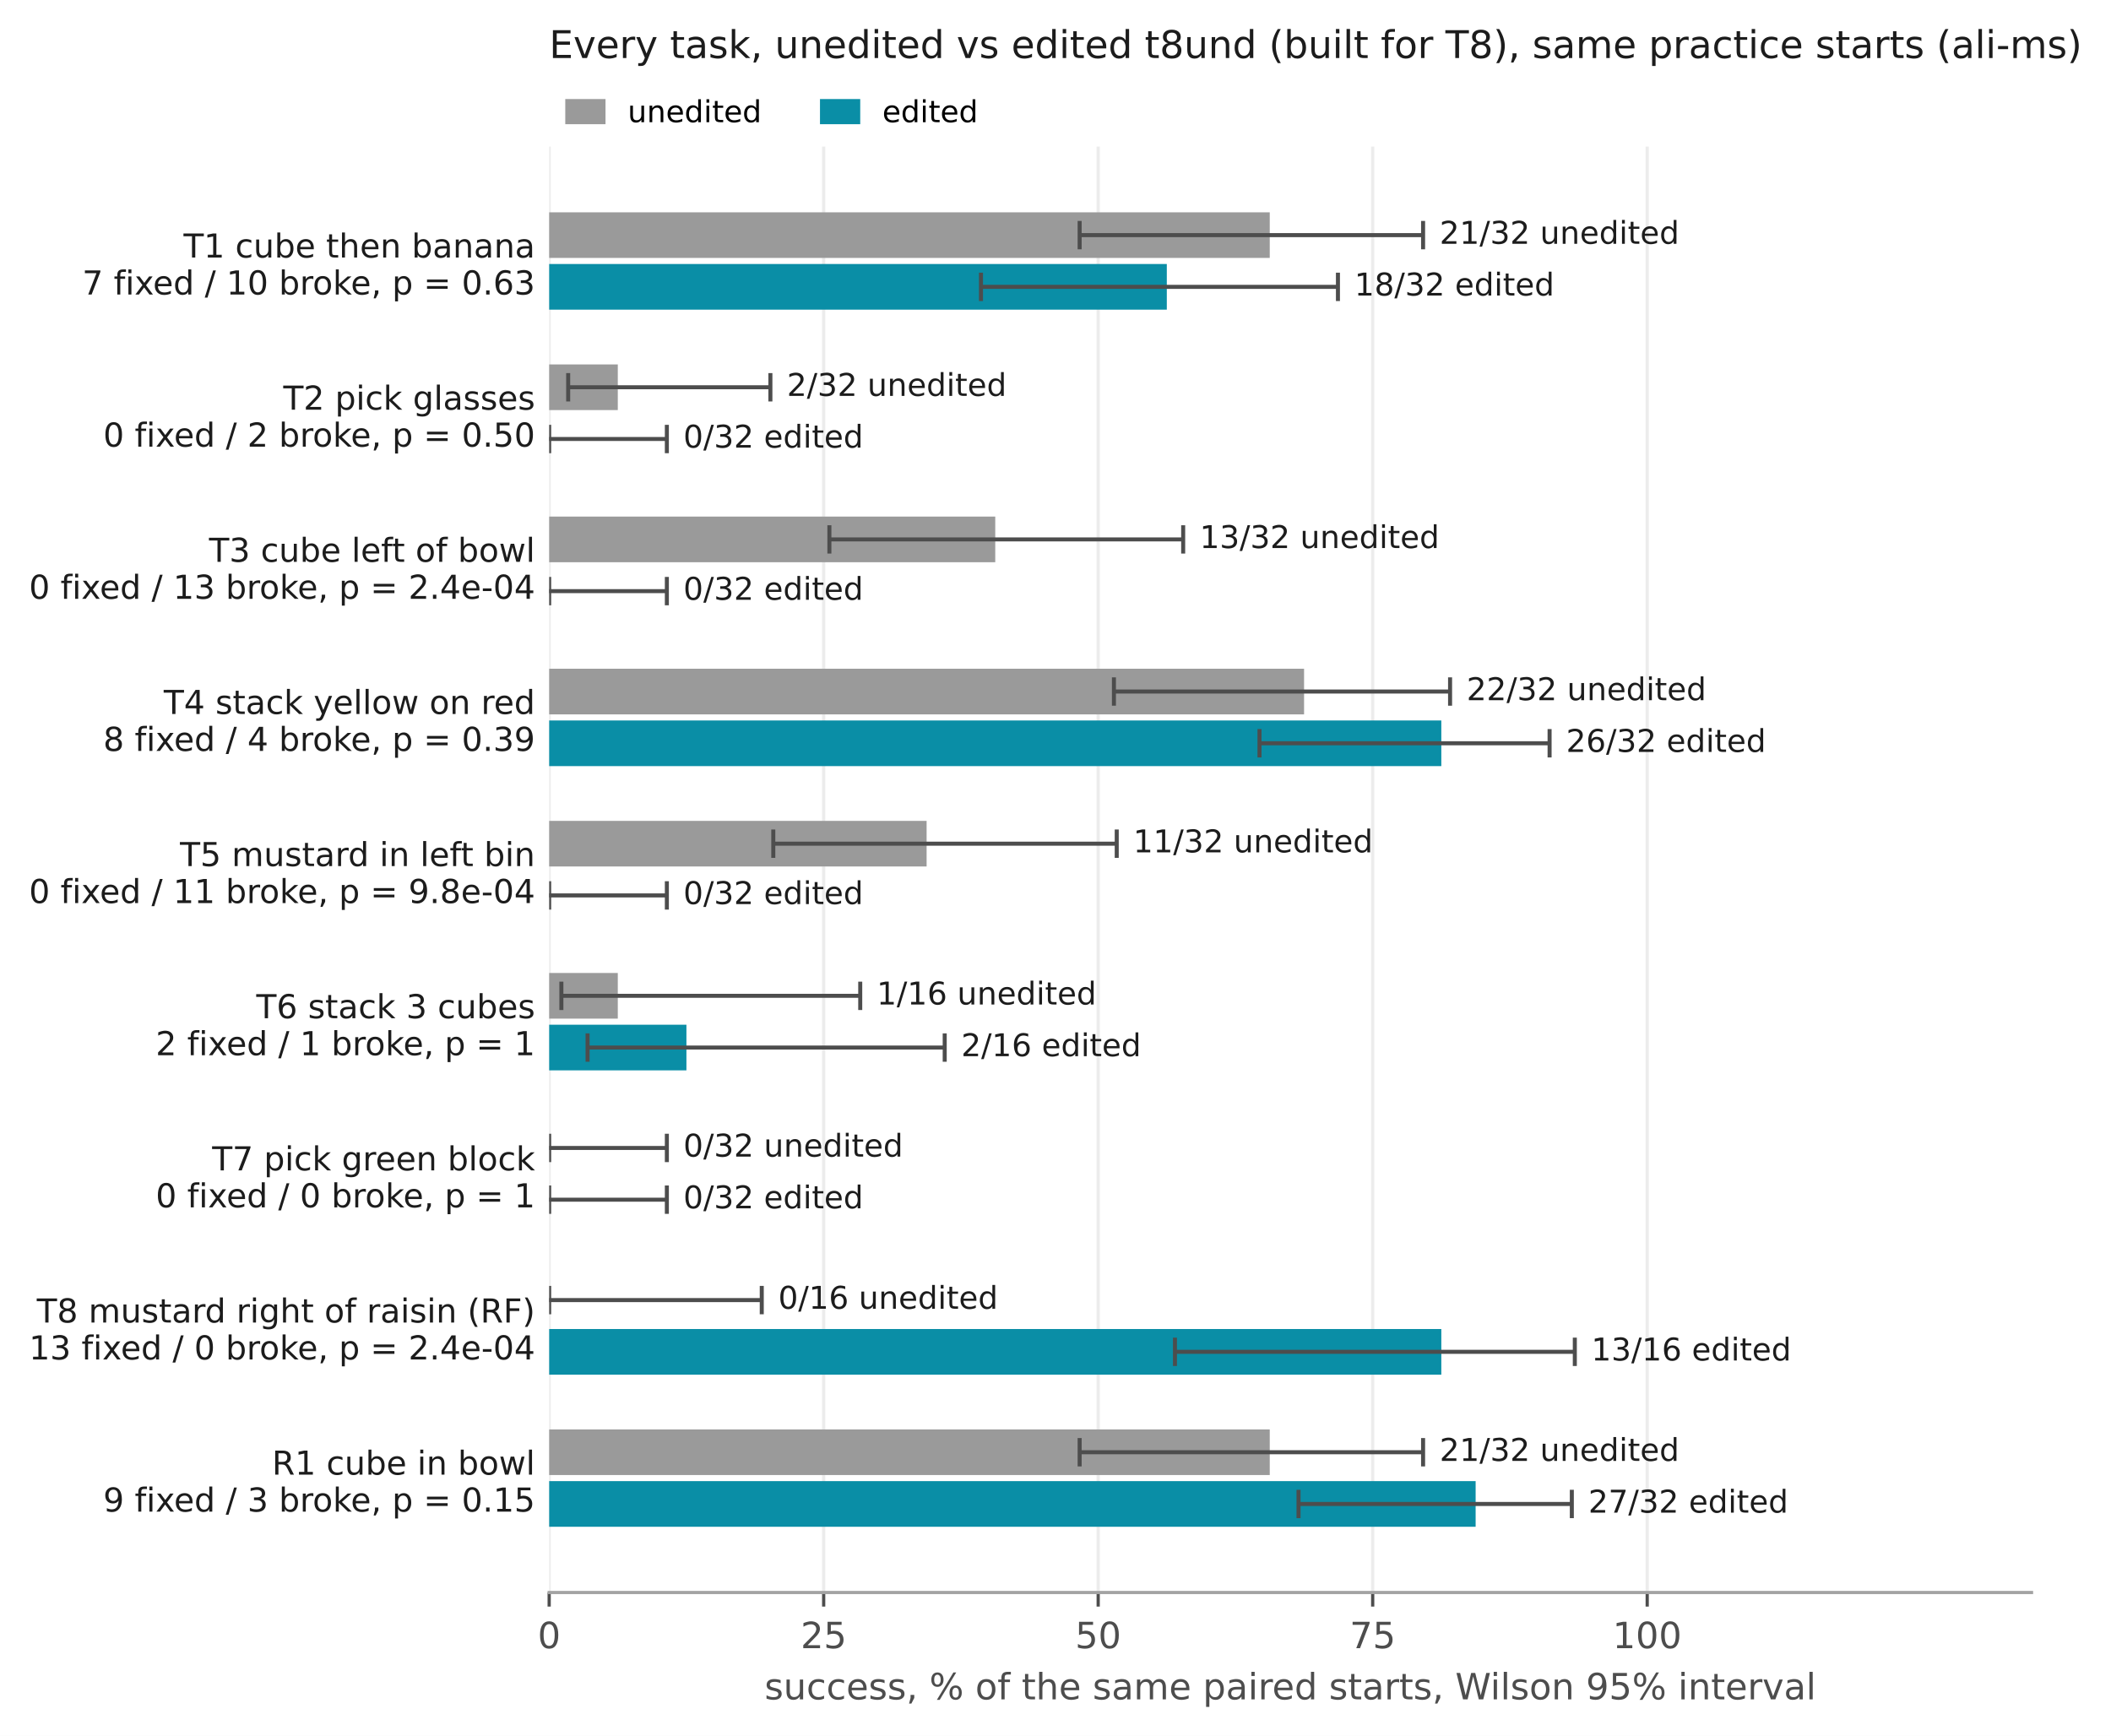
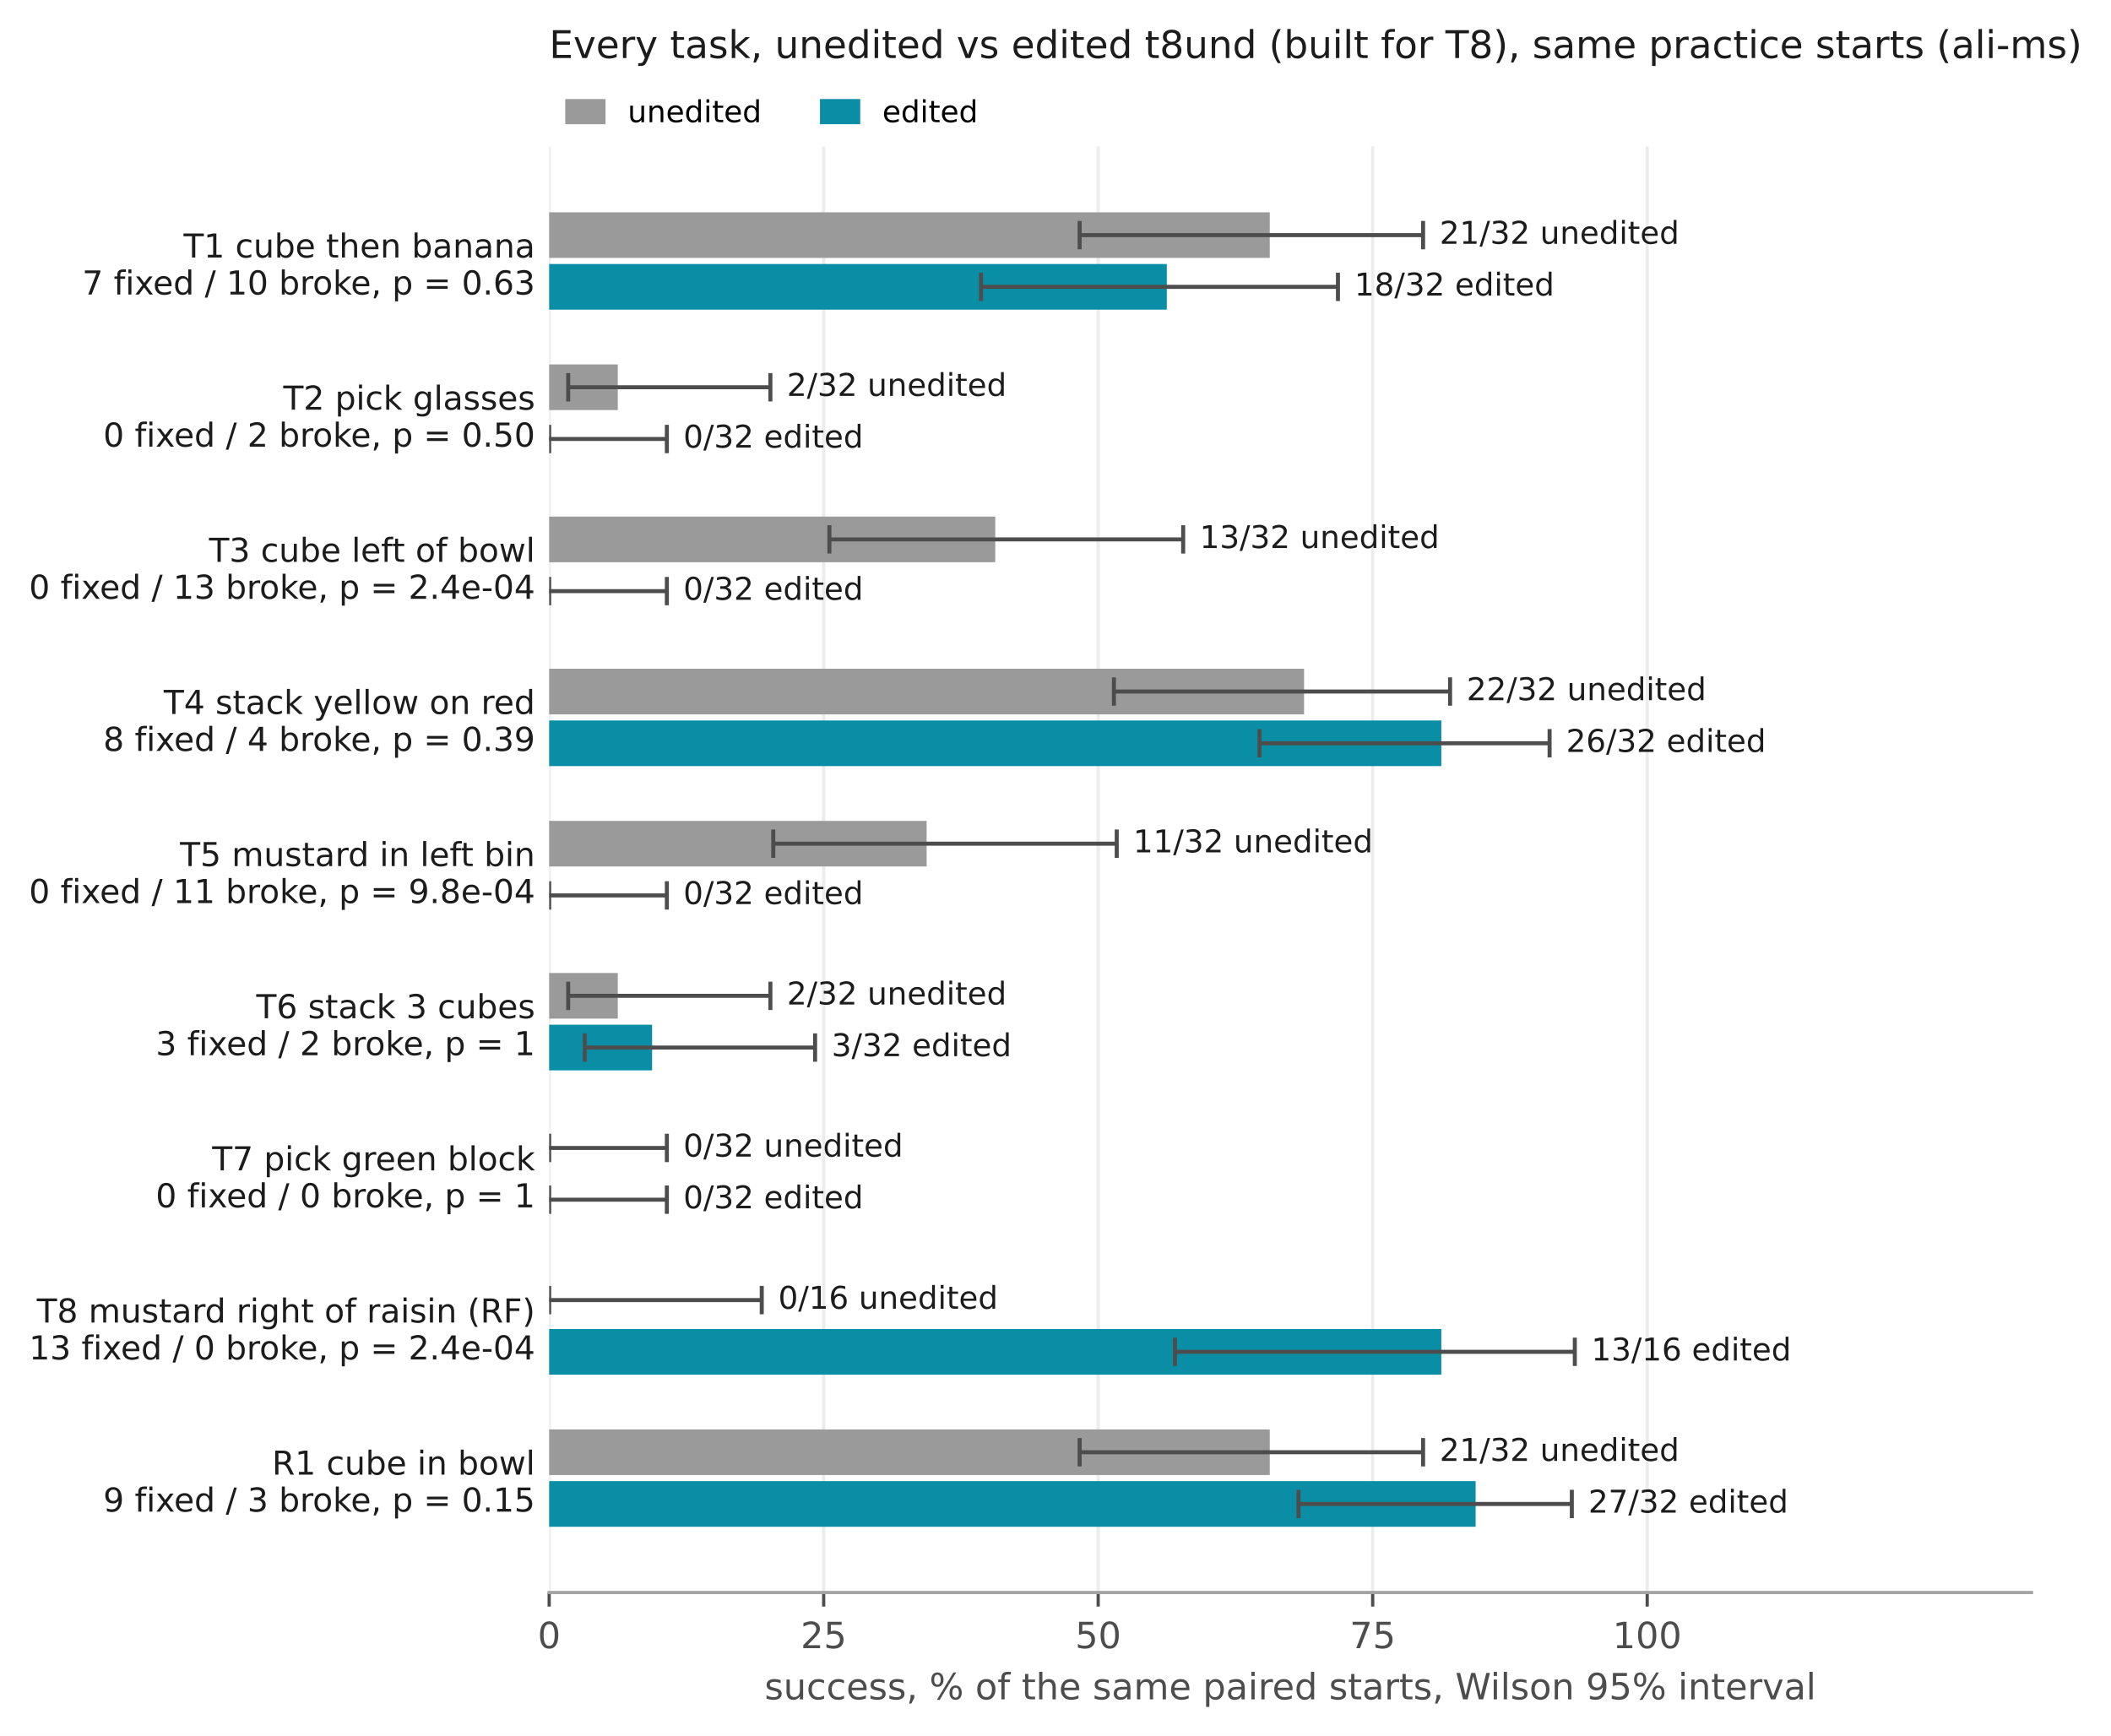
<svg xmlns="http://www.w3.org/2000/svg" xmlns:xlink="http://www.w3.org/1999/xlink" width="524.466pt" height="431.29pt" viewBox="0 0 524.466 431.29" version="1.1">
  <defs>
    <style type="text/css">*{stroke-linejoin: round; stroke-linecap: butt}</style>
  </defs>
  <g id="figure_1">
    <g id="patch_1">
      <path d="M 0 431.29  L 524.466 431.29  L 524.466 0  L 0 0  z " style="fill: #ffffff" />
    </g>
    <g id="axes_1">
      <g id="patch_2">
        <path d="M 136.438 395.67  L 504.718 395.67  L 504.718 36.419  L 136.438 36.419  z " style="fill: #ffffff" />
      </g>
      <g id="matplotlib.axis_1">
        <g id="xtick_1">
          <g id="line2d_1">
-             <path d="M 136.438 395.67  L 136.438 36.419  " clip-path="url(#pba76652fbc)" style="fill: none; stroke: #ececec; stroke-width: 0.8; stroke-linecap: square" />
+             <path d="M 136.438 395.67  L 136.438 36.419  " clip-path="url(#pb150ed34ea)" style="fill: none; stroke: #ececec; stroke-width: 0.8; stroke-linecap: square" />
          </g>
          <g id="line2d_2">
            <defs>
-               <path id="mf02fde113f" d="M 0 0  L 0 3.5  " style="stroke: #4d4d4d; stroke-width: 0.8" />
+               <path id="m73f8130f94" d="M 0 0  L 0 3.5  " style="stroke: #4d4d4d; stroke-width: 0.8" />
            </defs>
            <g>
-               <use xlink:href="#mf02fde113f" x="136.438" y="395.67" style="fill: #4d4d4d; stroke: #4d4d4d; stroke-width: 0.8" />
+               <use xlink:href="#m73f8130f94" x="136.438" y="395.67" style="fill: #4d4d4d; stroke: #4d4d4d; stroke-width: 0.8" />
            </g>
          </g>
          <g id="text_1">
            <text style="font-size: 9px; font-family: 'DejaVu Sans'; text-anchor: middle; fill: #4d4d4d" x="136.438" y="409.508" transform="rotate(-0 136.438 409.5083)">0</text>
          </g>
        </g>
        <g id="xtick_2">
          <g id="line2d_3">
-             <path d="M 204.638 395.67  L 204.638 36.419  " clip-path="url(#pba76652fbc)" style="fill: none; stroke: #ececec; stroke-width: 0.8; stroke-linecap: square" />
+             <path d="M 204.638 395.67  L 204.638 36.419  " clip-path="url(#pb150ed34ea)" style="fill: none; stroke: #ececec; stroke-width: 0.8; stroke-linecap: square" />
          </g>
          <g id="line2d_4">
            <g>
-               <use xlink:href="#mf02fde113f" x="204.638" y="395.67" style="fill: #4d4d4d; stroke: #4d4d4d; stroke-width: 0.8" />
+               <use xlink:href="#m73f8130f94" x="204.638" y="395.67" style="fill: #4d4d4d; stroke: #4d4d4d; stroke-width: 0.8" />
            </g>
          </g>
          <g id="text_2">
            <text style="font-size: 9px; font-family: 'DejaVu Sans'; text-anchor: middle; fill: #4d4d4d" x="204.638" y="409.508" transform="rotate(-0 204.638 409.5083)">25</text>
          </g>
        </g>
        <g id="xtick_3">
          <g id="line2d_5">
-             <path d="M 272.838 395.67  L 272.838 36.419  " clip-path="url(#pba76652fbc)" style="fill: none; stroke: #ececec; stroke-width: 0.8; stroke-linecap: square" />
+             <path d="M 272.838 395.67  L 272.838 36.419  " clip-path="url(#pb150ed34ea)" style="fill: none; stroke: #ececec; stroke-width: 0.8; stroke-linecap: square" />
          </g>
          <g id="line2d_6">
            <g>
-               <use xlink:href="#mf02fde113f" x="272.838" y="395.67" style="fill: #4d4d4d; stroke: #4d4d4d; stroke-width: 0.8" />
+               <use xlink:href="#m73f8130f94" x="272.838" y="395.67" style="fill: #4d4d4d; stroke: #4d4d4d; stroke-width: 0.8" />
            </g>
          </g>
          <g id="text_3">
            <text style="font-size: 9px; font-family: 'DejaVu Sans'; text-anchor: middle; fill: #4d4d4d" x="272.838" y="409.508" transform="rotate(-0 272.838 409.5083)">50</text>
          </g>
        </g>
        <g id="xtick_4">
          <g id="line2d_7">
-             <path d="M 341.038 395.67  L 341.038 36.419  " clip-path="url(#pba76652fbc)" style="fill: none; stroke: #ececec; stroke-width: 0.8; stroke-linecap: square" />
+             <path d="M 341.038 395.67  L 341.038 36.419  " clip-path="url(#pb150ed34ea)" style="fill: none; stroke: #ececec; stroke-width: 0.8; stroke-linecap: square" />
          </g>
          <g id="line2d_8">
            <g>
-               <use xlink:href="#mf02fde113f" x="341.038" y="395.67" style="fill: #4d4d4d; stroke: #4d4d4d; stroke-width: 0.8" />
+               <use xlink:href="#m73f8130f94" x="341.038" y="395.67" style="fill: #4d4d4d; stroke: #4d4d4d; stroke-width: 0.8" />
            </g>
          </g>
          <g id="text_4">
            <text style="font-size: 9px; font-family: 'DejaVu Sans'; text-anchor: middle; fill: #4d4d4d" x="341.038" y="409.508" transform="rotate(-0 341.038 409.5083)">75</text>
          </g>
        </g>
        <g id="xtick_5">
          <g id="line2d_9">
-             <path d="M 409.238 395.67  L 409.238 36.419  " clip-path="url(#pba76652fbc)" style="fill: none; stroke: #ececec; stroke-width: 0.8; stroke-linecap: square" />
+             <path d="M 409.238 395.67  L 409.238 36.419  " clip-path="url(#pb150ed34ea)" style="fill: none; stroke: #ececec; stroke-width: 0.8; stroke-linecap: square" />
          </g>
          <g id="line2d_10">
            <g>
-               <use xlink:href="#mf02fde113f" x="409.238" y="395.67" style="fill: #4d4d4d; stroke: #4d4d4d; stroke-width: 0.8" />
+               <use xlink:href="#m73f8130f94" x="409.238" y="395.67" style="fill: #4d4d4d; stroke: #4d4d4d; stroke-width: 0.8" />
            </g>
          </g>
          <g id="text_5">
            <text style="font-size: 9px; font-family: 'DejaVu Sans'; text-anchor: middle; fill: #4d4d4d" x="409.238" y="409.508" transform="rotate(-0 409.238 409.5083)">100</text>
          </g>
        </g>
        <g id="text_6">
          <text style="font-size: 9px; font-family: 'DejaVu Sans'; text-anchor: middle; fill: #4d4d4d" x="320.578" y="422.219" transform="rotate(-0 320.578 422.2186)">success, % of the same paired starts, Wilson 95% interval</text>
        </g>
      </g>
      <g id="matplotlib.axis_2">
        <g id="ytick_1">
          <g id="line2d_11" />
          <g id="text_7">
            <text style="font-size: 8.2px; font-family: 'DejaVu Sans'; fill: #1c1c1c" transform="translate(67.56609 366.3914)">R1 cube in bowl</text>
            <text style="font-size: 8.2px; font-family: 'DejaVu Sans'; fill: #1c1c1c" transform="translate(25.63847 375.5736)">9 fixed / 3 broke, p = 0.15</text>
          </g>
        </g>
        <g id="ytick_2">
          <g id="line2d_12" />
          <g id="text_8">
            <text style="font-size: 8.2px; font-family: 'DejaVu Sans'; fill: #1c1c1c" transform="translate(9.150062 328.5914)">T8 mustard right of raisin (RF)</text>
            <text style="font-size: 8.2px; font-family: 'DejaVu Sans'; fill: #1c1c1c" transform="translate(7.2 337.7736)">13 fixed / 0 broke, p = 2.4e-04</text>
          </g>
        </g>
        <g id="ytick_3">
          <g id="line2d_13" />
          <g id="text_9">
            <text style="font-size: 8.2px; font-family: 'DejaVu Sans'; fill: #1c1c1c" transform="translate(52.71513 290.7914)">T7 pick green block</text>
            <text style="font-size: 8.2px; font-family: 'DejaVu Sans'; fill: #1c1c1c" transform="translate(38.67903 299.9737)">0 fixed / 0 broke, p = 1</text>
          </g>
        </g>
        <g id="ytick_4">
          <g id="line2d_14" />
          <g id="text_10">
            <text style="font-size: 8.2px; font-family: 'DejaVu Sans'; fill: #1c1c1c" transform="translate(63.68006 252.9914)">T6 stack 3 cubes</text>
-             <text style="font-size: 8.2px; font-family: 'DejaVu Sans'; fill: #1c1c1c" transform="translate(38.67903 262.1737)">2 fixed / 1 broke, p = 1</text>
+             <text style="font-size: 8.2px; font-family: 'DejaVu Sans'; fill: #1c1c1c" transform="translate(38.67903 262.1737)">3 fixed / 2 broke, p = 1</text>
          </g>
        </g>
        <g id="ytick_5">
          <g id="line2d_15" />
          <g id="text_11">
            <text style="font-size: 8.2px; font-family: 'DejaVu Sans'; fill: #1c1c1c" transform="translate(44.72269 215.1914)">T5 mustard in left bin</text>
            <text style="font-size: 8.2px; font-family: 'DejaVu Sans'; fill: #1c1c1c" transform="translate(7.2 224.3736)">0 fixed / 11 broke, p = 9.8e-04</text>
          </g>
        </g>
        <g id="ytick_6">
          <g id="line2d_16" />
          <g id="text_12">
            <text style="font-size: 8.2px; font-family: 'DejaVu Sans'; fill: #1c1c1c" transform="translate(40.68931 177.3914)">T4 stack yellow on red</text>
            <text style="font-size: 8.2px; font-family: 'DejaVu Sans'; fill: #1c1c1c" transform="translate(25.63847 186.5736)">8 fixed / 4 broke, p = 0.39</text>
          </g>
        </g>
        <g id="ytick_7">
          <g id="line2d_17" />
          <g id="text_13">
            <text style="font-size: 8.2px; font-family: 'DejaVu Sans'; fill: #1c1c1c" transform="translate(51.93869 139.5914)">T3 cube left of bowl</text>
            <text style="font-size: 8.2px; font-family: 'DejaVu Sans'; fill: #1c1c1c" transform="translate(7.2 148.7737)">0 fixed / 13 broke, p = 2.4e-04</text>
          </g>
        </g>
        <g id="ytick_8">
          <g id="line2d_18" />
          <g id="text_14">
            <text style="font-size: 8.2px; font-family: 'DejaVu Sans'; fill: #1c1c1c" transform="translate(70.38997 101.7914)">T2 pick glasses</text>
            <text style="font-size: 8.2px; font-family: 'DejaVu Sans'; fill: #1c1c1c" transform="translate(25.63847 110.9737)">0 fixed / 2 broke, p = 0.50</text>
          </g>
        </g>
        <g id="ytick_9">
          <g id="line2d_19" />
          <g id="text_15">
            <text style="font-size: 8.2px; font-family: 'DejaVu Sans'; fill: #1c1c1c" transform="translate(45.60931 63.99144)">T1 cube then banana</text>
            <text style="font-size: 8.2px; font-family: 'DejaVu Sans'; fill: #1c1c1c" transform="translate(20.42122 73.17365)">7 fixed / 10 broke, p = 0.63</text>
          </g>
        </g>
      </g>
      <g id="patch_3">
-         <path d="M 136.438 64.088  L 315.463 64.088  L 315.463 52.748  L 136.438 52.748  z " clip-path="url(#pba76652fbc)" style="fill: #9a9a9a" />
+         <path d="M 136.438 64.088  L 315.463 64.088  L 315.463 52.748  L 136.438 52.748  z " clip-path="url(#pb150ed34ea)" style="fill: #9a9a9a" />
      </g>
      <g id="patch_4">
-         <path d="M 136.438 76.94  L 289.888 76.94  L 289.888 65.6  L 136.438 65.6  z " clip-path="url(#pba76652fbc)" style="fill: #0a8ea6" />
+         <path d="M 136.438 76.94  L 289.888 76.94  L 289.888 65.6  L 136.438 65.6  z " clip-path="url(#pb150ed34ea)" style="fill: #0a8ea6" />
      </g>
      <g id="patch_5">
-         <path d="M 136.438 101.888  L 153.488 101.888  L 153.488 90.548  L 136.438 90.548  z " clip-path="url(#pba76652fbc)" style="fill: #9a9a9a" />
+         <path d="M 136.438 101.888  L 153.488 101.888  L 153.488 90.548  L 136.438 90.548  z " clip-path="url(#pb150ed34ea)" style="fill: #9a9a9a" />
      </g>
      <g id="patch_6">
-         <path d="M 136.438 114.74  L 136.438 114.74  L 136.438 103.4  L 136.438 103.4  z " clip-path="url(#pba76652fbc)" style="fill: #0a8ea6" />
+         <path d="M 136.438 114.74  L 136.438 114.74  L 136.438 103.4  L 136.438 103.4  z " clip-path="url(#pb150ed34ea)" style="fill: #0a8ea6" />
      </g>
      <g id="patch_7">
-         <path d="M 136.438 139.688  L 247.263 139.688  L 247.263 128.348  L 136.438 128.348  z " clip-path="url(#pba76652fbc)" style="fill: #9a9a9a" />
+         <path d="M 136.438 139.688  L 247.263 139.688  L 247.263 128.348  L 136.438 128.348  z " clip-path="url(#pb150ed34ea)" style="fill: #9a9a9a" />
      </g>
      <g id="patch_8">
-         <path d="M 136.438 152.54  L 136.438 152.54  L 136.438 141.2  L 136.438 141.2  z " clip-path="url(#pba76652fbc)" style="fill: #0a8ea6" />
+         <path d="M 136.438 152.54  L 136.438 152.54  L 136.438 141.2  L 136.438 141.2  z " clip-path="url(#pb150ed34ea)" style="fill: #0a8ea6" />
      </g>
      <g id="patch_9">
-         <path d="M 136.438 177.488  L 323.988 177.488  L 323.988 166.148  L 136.438 166.148  z " clip-path="url(#pba76652fbc)" style="fill: #9a9a9a" />
+         <path d="M 136.438 177.488  L 323.988 177.488  L 323.988 166.148  L 136.438 166.148  z " clip-path="url(#pb150ed34ea)" style="fill: #9a9a9a" />
      </g>
      <g id="patch_10">
-         <path d="M 136.438 190.34  L 358.088 190.34  L 358.088 179  L 136.438 179  z " clip-path="url(#pba76652fbc)" style="fill: #0a8ea6" />
+         <path d="M 136.438 190.34  L 358.088 190.34  L 358.088 179  L 136.438 179  z " clip-path="url(#pb150ed34ea)" style="fill: #0a8ea6" />
      </g>
      <g id="patch_11">
-         <path d="M 136.438 215.288  L 230.213 215.288  L 230.213 203.948  L 136.438 203.948  z " clip-path="url(#pba76652fbc)" style="fill: #9a9a9a" />
+         <path d="M 136.438 215.288  L 230.213 215.288  L 230.213 203.948  L 136.438 203.948  z " clip-path="url(#pb150ed34ea)" style="fill: #9a9a9a" />
      </g>
      <g id="patch_12">
-         <path d="M 136.438 228.14  L 136.438 228.14  L 136.438 216.8  L 136.438 216.8  z " clip-path="url(#pba76652fbc)" style="fill: #0a8ea6" />
+         <path d="M 136.438 228.14  L 136.438 228.14  L 136.438 216.8  L 136.438 216.8  z " clip-path="url(#pb150ed34ea)" style="fill: #0a8ea6" />
      </g>
      <g id="patch_13">
-         <path d="M 136.438 253.088  L 153.488 253.088  L 153.488 241.748  L 136.438 241.748  z " clip-path="url(#pba76652fbc)" style="fill: #9a9a9a" />
+         <path d="M 136.438 253.088  L 153.488 253.088  L 153.488 241.748  L 136.438 241.748  z " clip-path="url(#pb150ed34ea)" style="fill: #9a9a9a" />
      </g>
      <g id="patch_14">
-         <path d="M 136.438 265.94  L 170.538 265.94  L 170.538 254.6  L 136.438 254.6  z " clip-path="url(#pba76652fbc)" style="fill: #0a8ea6" />
+         <path d="M 136.438 265.94  L 162.013 265.94  L 162.013 254.6  L 136.438 254.6  z " clip-path="url(#pb150ed34ea)" style="fill: #0a8ea6" />
      </g>
      <g id="patch_15">
-         <path d="M 136.438 290.888  L 136.438 290.888  L 136.438 279.548  L 136.438 279.548  z " clip-path="url(#pba76652fbc)" style="fill: #9a9a9a" />
+         <path d="M 136.438 290.888  L 136.438 290.888  L 136.438 279.548  L 136.438 279.548  z " clip-path="url(#pb150ed34ea)" style="fill: #9a9a9a" />
      </g>
      <g id="patch_16">
-         <path d="M 136.438 303.74  L 136.438 303.74  L 136.438 292.4  L 136.438 292.4  z " clip-path="url(#pba76652fbc)" style="fill: #0a8ea6" />
+         <path d="M 136.438 303.74  L 136.438 303.74  L 136.438 292.4  L 136.438 292.4  z " clip-path="url(#pb150ed34ea)" style="fill: #0a8ea6" />
      </g>
      <g id="patch_17">
-         <path d="M 136.438 328.688  L 136.438 328.688  L 136.438 317.348  L 136.438 317.348  z " clip-path="url(#pba76652fbc)" style="fill: #9a9a9a" />
+         <path d="M 136.438 328.688  L 136.438 328.688  L 136.438 317.348  L 136.438 317.348  z " clip-path="url(#pb150ed34ea)" style="fill: #9a9a9a" />
      </g>
      <g id="patch_18">
-         <path d="M 136.438 341.54  L 358.088 341.54  L 358.088 330.2  L 136.438 330.2  z " clip-path="url(#pba76652fbc)" style="fill: #0a8ea6" />
+         <path d="M 136.438 341.54  L 358.088 341.54  L 358.088 330.2  L 136.438 330.2  z " clip-path="url(#pb150ed34ea)" style="fill: #0a8ea6" />
      </g>
      <g id="patch_19">
-         <path d="M 136.438 366.488  L 315.463 366.488  L 315.463 355.148  L 136.438 355.148  z " clip-path="url(#pba76652fbc)" style="fill: #9a9a9a" />
+         <path d="M 136.438 366.488  L 315.463 366.488  L 315.463 355.148  L 136.438 355.148  z " clip-path="url(#pb150ed34ea)" style="fill: #9a9a9a" />
      </g>
      <g id="patch_20">
-         <path d="M 136.438 379.34  L 366.613 379.34  L 366.613 368  L 136.438 368  z " clip-path="url(#pba76652fbc)" style="fill: #0a8ea6" />
+         <path d="M 136.438 379.34  L 366.613 379.34  L 366.613 368  L 136.438 368  z " clip-path="url(#pb150ed34ea)" style="fill: #0a8ea6" />
      </g>
      <g id="patch_21">
        <path d="M 136.438 395.67  L 504.718 395.67  " style="fill: none; stroke: #a3a3a3; stroke-width: 0.8; stroke-linejoin: miter; stroke-linecap: square" />
      </g>
      <g id="line2d_20">
-         <path d="M 268.231 58.418  L 353.558 58.418  " clip-path="url(#pba76652fbc)" style="fill: none; stroke: #4d4d4d" />
+         <path d="M 268.231 58.418  L 353.558 58.418  " clip-path="url(#pb150ed34ea)" style="fill: none; stroke: #4d4d4d" />
      </g>
      <g id="line2d_21">
-         <path d="M 268.231 61.442  L 268.231 55.394  " clip-path="url(#pba76652fbc)" style="fill: none; stroke: #4d4d4d; stroke-linecap: square" />
+         <path d="M 268.231 61.442  L 268.231 55.394  " clip-path="url(#pb150ed34ea)" style="fill: none; stroke: #4d4d4d; stroke-linecap: square" />
      </g>
      <g id="line2d_22">
-         <path d="M 353.558 61.442  L 353.558 55.394  " clip-path="url(#pba76652fbc)" style="fill: none; stroke: #4d4d4d; stroke-linecap: square" />
+         <path d="M 353.558 61.442  L 353.558 55.394  " clip-path="url(#pb150ed34ea)" style="fill: none; stroke: #4d4d4d; stroke-linecap: square" />
      </g>
      <g id="text_16">
        <text style="font-size: 7.8px; font-family: 'DejaVu Sans'; text-anchor: start; fill: #1c1c1c" x="357.65" y="60.57" transform="rotate(-0 357.6504 60.57043)">21/32 unedited</text>
      </g>
      <g id="line2d_23">
-         <path d="M 243.718 71.27  L 332.403 71.27  " clip-path="url(#pba76652fbc)" style="fill: none; stroke: #4d4d4d" />
+         <path d="M 243.718 71.27  L 332.403 71.27  " clip-path="url(#pb150ed34ea)" style="fill: none; stroke: #4d4d4d" />
      </g>
      <g id="line2d_24">
-         <path d="M 243.718 74.294  L 243.718 68.246  " clip-path="url(#pba76652fbc)" style="fill: none; stroke: #4d4d4d; stroke-linecap: square" />
+         <path d="M 243.718 74.294  L 243.718 68.246  " clip-path="url(#pb150ed34ea)" style="fill: none; stroke: #4d4d4d; stroke-linecap: square" />
      </g>
      <g id="line2d_25">
-         <path d="M 332.403 74.294  L 332.403 68.246  " clip-path="url(#pba76652fbc)" style="fill: none; stroke: #4d4d4d; stroke-linecap: square" />
+         <path d="M 332.403 74.294  L 332.403 68.246  " clip-path="url(#pb150ed34ea)" style="fill: none; stroke: #4d4d4d; stroke-linecap: square" />
      </g>
      <g id="text_17">
        <text style="font-size: 7.8px; font-family: 'DejaVu Sans'; text-anchor: start; fill: #1c1c1c" x="336.495" y="73.422" transform="rotate(-0 336.495 73.42243)">18/32 edited</text>
      </g>
      <g id="line2d_26">
-         <path d="M 141.16 96.218  L 191.399 96.218  " clip-path="url(#pba76652fbc)" style="fill: none; stroke: #4d4d4d" />
+         <path d="M 141.16 96.218  L 191.399 96.218  " clip-path="url(#pb150ed34ea)" style="fill: none; stroke: #4d4d4d" />
      </g>
      <g id="line2d_27">
-         <path d="M 141.16 99.242  L 141.16 93.194  " clip-path="url(#pba76652fbc)" style="fill: none; stroke: #4d4d4d; stroke-linecap: square" />
+         <path d="M 141.16 99.242  L 141.16 93.194  " clip-path="url(#pb150ed34ea)" style="fill: none; stroke: #4d4d4d; stroke-linecap: square" />
      </g>
      <g id="line2d_28">
-         <path d="M 191.399 99.242  L 191.399 93.194  " clip-path="url(#pba76652fbc)" style="fill: none; stroke: #4d4d4d; stroke-linecap: square" />
+         <path d="M 191.399 99.242  L 191.399 93.194  " clip-path="url(#pb150ed34ea)" style="fill: none; stroke: #4d4d4d; stroke-linecap: square" />
      </g>
      <g id="text_18">
        <text style="font-size: 7.8px; font-family: 'DejaVu Sans'; text-anchor: start; fill: #1c1c1c" x="195.491" y="98.37" transform="rotate(-0 195.4914 98.37043)">2/32 unedited</text>
      </g>
      <g id="line2d_29">
-         <path d="M 136.438 109.07  L 165.677 109.07  " clip-path="url(#pba76652fbc)" style="fill: none; stroke: #4d4d4d" />
+         <path d="M 136.438 109.07  L 165.677 109.07  " clip-path="url(#pb150ed34ea)" style="fill: none; stroke: #4d4d4d" />
      </g>
      <g id="line2d_30">
-         <path d="M 136.438 112.094  L 136.438 106.046  " clip-path="url(#pba76652fbc)" style="fill: none; stroke: #4d4d4d; stroke-linecap: square" />
+         <path d="M 136.438 112.094  L 136.438 106.046  " clip-path="url(#pb150ed34ea)" style="fill: none; stroke: #4d4d4d; stroke-linecap: square" />
      </g>
      <g id="line2d_31">
-         <path d="M 165.677 112.094  L 165.677 106.046  " clip-path="url(#pba76652fbc)" style="fill: none; stroke: #4d4d4d; stroke-linecap: square" />
+         <path d="M 165.677 112.094  L 165.677 106.046  " clip-path="url(#pb150ed34ea)" style="fill: none; stroke: #4d4d4d; stroke-linecap: square" />
      </g>
      <g id="text_19">
        <text style="font-size: 7.8px; font-family: 'DejaVu Sans'; text-anchor: start; fill: #1c1c1c" x="169.769" y="111.222" transform="rotate(-0 169.7685 111.2224)">0/32 edited</text>
      </g>
      <g id="line2d_32">
-         <path d="M 206.056 134.018  L 293.953 134.018  " clip-path="url(#pba76652fbc)" style="fill: none; stroke: #4d4d4d" />
+         <path d="M 206.056 134.018  L 293.953 134.018  " clip-path="url(#pb150ed34ea)" style="fill: none; stroke: #4d4d4d" />
      </g>
      <g id="line2d_33">
-         <path d="M 206.056 137.042  L 206.056 130.994  " clip-path="url(#pba76652fbc)" style="fill: none; stroke: #4d4d4d; stroke-linecap: square" />
+         <path d="M 206.056 137.042  L 206.056 130.994  " clip-path="url(#pb150ed34ea)" style="fill: none; stroke: #4d4d4d; stroke-linecap: square" />
      </g>
      <g id="line2d_34">
-         <path d="M 293.953 137.042  L 293.953 130.994  " clip-path="url(#pba76652fbc)" style="fill: none; stroke: #4d4d4d; stroke-linecap: square" />
+         <path d="M 293.953 137.042  L 293.953 130.994  " clip-path="url(#pb150ed34ea)" style="fill: none; stroke: #4d4d4d; stroke-linecap: square" />
      </g>
      <g id="text_20">
        <text style="font-size: 7.8px; font-family: 'DejaVu Sans'; text-anchor: start; fill: #1c1c1c" x="298.045" y="136.17" transform="rotate(-0 298.0447 136.1704)">13/32 unedited</text>
      </g>
      <g id="line2d_35">
-         <path d="M 136.438 146.87  L 165.677 146.87  " clip-path="url(#pba76652fbc)" style="fill: none; stroke: #4d4d4d" />
+         <path d="M 136.438 146.87  L 165.677 146.87  " clip-path="url(#pb150ed34ea)" style="fill: none; stroke: #4d4d4d" />
      </g>
      <g id="line2d_36">
-         <path d="M 136.438 149.894  L 136.438 143.846  " clip-path="url(#pba76652fbc)" style="fill: none; stroke: #4d4d4d; stroke-linecap: square" />
+         <path d="M 136.438 149.894  L 136.438 143.846  " clip-path="url(#pb150ed34ea)" style="fill: none; stroke: #4d4d4d; stroke-linecap: square" />
      </g>
      <g id="line2d_37">
-         <path d="M 165.677 149.894  L 165.677 143.846  " clip-path="url(#pba76652fbc)" style="fill: none; stroke: #4d4d4d; stroke-linecap: square" />
+         <path d="M 165.677 149.894  L 165.677 143.846  " clip-path="url(#pb150ed34ea)" style="fill: none; stroke: #4d4d4d; stroke-linecap: square" />
      </g>
      <g id="text_21">
        <text style="font-size: 7.8px; font-family: 'DejaVu Sans'; text-anchor: start; fill: #1c1c1c" x="169.769" y="149.022" transform="rotate(-0 169.7685 149.0224)">0/32 edited</text>
      </g>
      <g id="line2d_38">
-         <path d="M 276.748 171.818  L 360.263 171.818  " clip-path="url(#pba76652fbc)" style="fill: none; stroke: #4d4d4d" />
+         <path d="M 276.748 171.818  L 360.263 171.818  " clip-path="url(#pb150ed34ea)" style="fill: none; stroke: #4d4d4d" />
      </g>
      <g id="line2d_39">
-         <path d="M 276.748 174.842  L 276.748 168.794  " clip-path="url(#pba76652fbc)" style="fill: none; stroke: #4d4d4d; stroke-linecap: square" />
+         <path d="M 276.748 174.842  L 276.748 168.794  " clip-path="url(#pb150ed34ea)" style="fill: none; stroke: #4d4d4d; stroke-linecap: square" />
      </g>
      <g id="line2d_40">
-         <path d="M 360.263 174.842  L 360.263 168.794  " clip-path="url(#pba76652fbc)" style="fill: none; stroke: #4d4d4d; stroke-linecap: square" />
+         <path d="M 360.263 174.842  L 360.263 168.794  " clip-path="url(#pb150ed34ea)" style="fill: none; stroke: #4d4d4d; stroke-linecap: square" />
      </g>
      <g id="text_22">
        <text style="font-size: 7.8px; font-family: 'DejaVu Sans'; text-anchor: start; fill: #1c1c1c" x="364.355" y="173.97" transform="rotate(-0 364.3555 173.9704)">22/32 unedited</text>
      </g>
      <g id="line2d_41">
-         <path d="M 312.915 184.67  L 384.987 184.67  " clip-path="url(#pba76652fbc)" style="fill: none; stroke: #4d4d4d" />
+         <path d="M 312.915 184.67  L 384.987 184.67  " clip-path="url(#pb150ed34ea)" style="fill: none; stroke: #4d4d4d" />
      </g>
      <g id="line2d_42">
-         <path d="M 312.915 187.694  L 312.915 181.646  " clip-path="url(#pba76652fbc)" style="fill: none; stroke: #4d4d4d; stroke-linecap: square" />
+         <path d="M 312.915 187.694  L 312.915 181.646  " clip-path="url(#pb150ed34ea)" style="fill: none; stroke: #4d4d4d; stroke-linecap: square" />
      </g>
      <g id="line2d_43">
-         <path d="M 384.987 187.694  L 384.987 181.646  " clip-path="url(#pba76652fbc)" style="fill: none; stroke: #4d4d4d; stroke-linecap: square" />
+         <path d="M 384.987 187.694  L 384.987 181.646  " clip-path="url(#pb150ed34ea)" style="fill: none; stroke: #4d4d4d; stroke-linecap: square" />
      </g>
      <g id="text_23">
        <text style="font-size: 7.8px; font-family: 'DejaVu Sans'; text-anchor: start; fill: #1c1c1c" x="389.079" y="186.822" transform="rotate(-0 389.0794 186.8224)">26/32 edited</text>
      </g>
      <g id="line2d_44">
-         <path d="M 192.118 209.618  L 277.445 209.618  " clip-path="url(#pba76652fbc)" style="fill: none; stroke: #4d4d4d" />
+         <path d="M 192.118 209.618  L 277.445 209.618  " clip-path="url(#pb150ed34ea)" style="fill: none; stroke: #4d4d4d" />
      </g>
      <g id="line2d_45">
-         <path d="M 192.118 212.642  L 192.118 206.594  " clip-path="url(#pba76652fbc)" style="fill: none; stroke: #4d4d4d; stroke-linecap: square" />
+         <path d="M 192.118 212.642  L 192.118 206.594  " clip-path="url(#pb150ed34ea)" style="fill: none; stroke: #4d4d4d; stroke-linecap: square" />
      </g>
      <g id="line2d_46">
-         <path d="M 277.445 212.642  L 277.445 206.594  " clip-path="url(#pba76652fbc)" style="fill: none; stroke: #4d4d4d; stroke-linecap: square" />
+         <path d="M 277.445 212.642  L 277.445 206.594  " clip-path="url(#pb150ed34ea)" style="fill: none; stroke: #4d4d4d; stroke-linecap: square" />
      </g>
      <g id="text_24">
        <text style="font-size: 7.8px; font-family: 'DejaVu Sans'; text-anchor: start; fill: #1c1c1c" x="281.537" y="211.77" transform="rotate(-0 281.5374 211.7704)">11/32 unedited</text>
      </g>
      <g id="line2d_47">
-         <path d="M 136.438 222.47  L 165.677 222.47  " clip-path="url(#pba76652fbc)" style="fill: none; stroke: #4d4d4d" />
+         <path d="M 136.438 222.47  L 165.677 222.47  " clip-path="url(#pb150ed34ea)" style="fill: none; stroke: #4d4d4d" />
      </g>
      <g id="line2d_48">
-         <path d="M 136.438 225.494  L 136.438 219.446  " clip-path="url(#pba76652fbc)" style="fill: none; stroke: #4d4d4d; stroke-linecap: square" />
+         <path d="M 136.438 225.494  L 136.438 219.446  " clip-path="url(#pb150ed34ea)" style="fill: none; stroke: #4d4d4d; stroke-linecap: square" />
      </g>
      <g id="line2d_49">
-         <path d="M 165.677 225.494  L 165.677 219.446  " clip-path="url(#pba76652fbc)" style="fill: none; stroke: #4d4d4d; stroke-linecap: square" />
+         <path d="M 165.677 225.494  L 165.677 219.446  " clip-path="url(#pb150ed34ea)" style="fill: none; stroke: #4d4d4d; stroke-linecap: square" />
      </g>
      <g id="text_25">
        <text style="font-size: 7.8px; font-family: 'DejaVu Sans'; text-anchor: start; fill: #1c1c1c" x="169.769" y="224.622" transform="rotate(-0 169.7685 224.6224)">0/32 edited</text>
      </g>
      <g id="line2d_50">
-         <path d="M 139.471 247.418  L 213.719 247.418  " clip-path="url(#pba76652fbc)" style="fill: none; stroke: #4d4d4d" />
+         <path d="M 141.16 247.418  L 191.399 247.418  " clip-path="url(#pb150ed34ea)" style="fill: none; stroke: #4d4d4d" />
      </g>
      <g id="line2d_51">
-         <path d="M 139.471 250.442  L 139.471 244.394  " clip-path="url(#pba76652fbc)" style="fill: none; stroke: #4d4d4d; stroke-linecap: square" />
+         <path d="M 141.16 250.442  L 141.16 244.394  " clip-path="url(#pb150ed34ea)" style="fill: none; stroke: #4d4d4d; stroke-linecap: square" />
      </g>
      <g id="line2d_52">
-         <path d="M 213.719 250.442  L 213.719 244.394  " clip-path="url(#pba76652fbc)" style="fill: none; stroke: #4d4d4d; stroke-linecap: square" />
+         <path d="M 191.399 250.442  L 191.399 244.394  " clip-path="url(#pb150ed34ea)" style="fill: none; stroke: #4d4d4d; stroke-linecap: square" />
      </g>
      <g id="text_26">
-         <text style="font-size: 7.8px; font-family: 'DejaVu Sans'; text-anchor: start; fill: #1c1c1c" x="217.811" y="249.57" transform="rotate(-0 217.8108 249.5704)">1/16 unedited</text>
+         <text style="font-size: 7.8px; font-family: 'DejaVu Sans'; text-anchor: start; fill: #1c1c1c" x="195.491" y="249.57" transform="rotate(-0 195.4914 249.5704)">2/32 unedited</text>
      </g>
      <g id="line2d_53">
-         <path d="M 145.98 260.27  L 234.708 260.27  " clip-path="url(#pba76652fbc)" style="fill: none; stroke: #4d4d4d" />
+         <path d="M 145.277 260.27  L 202.505 260.27  " clip-path="url(#pb150ed34ea)" style="fill: none; stroke: #4d4d4d" />
      </g>
      <g id="line2d_54">
-         <path d="M 145.98 263.294  L 145.98 257.246  " clip-path="url(#pba76652fbc)" style="fill: none; stroke: #4d4d4d; stroke-linecap: square" />
+         <path d="M 145.277 263.294  L 145.277 257.246  " clip-path="url(#pb150ed34ea)" style="fill: none; stroke: #4d4d4d; stroke-linecap: square" />
      </g>
      <g id="line2d_55">
-         <path d="M 234.708 263.294  L 234.708 257.246  " clip-path="url(#pba76652fbc)" style="fill: none; stroke: #4d4d4d; stroke-linecap: square" />
+         <path d="M 202.505 263.294  L 202.505 257.246  " clip-path="url(#pb150ed34ea)" style="fill: none; stroke: #4d4d4d; stroke-linecap: square" />
      </g>
      <g id="text_27">
-         <text style="font-size: 7.8px; font-family: 'DejaVu Sans'; text-anchor: start; fill: #1c1c1c" x="238.8" y="262.422" transform="rotate(-0 238.8003 262.4224)">2/16 edited</text>
+         <text style="font-size: 7.8px; font-family: 'DejaVu Sans'; text-anchor: start; fill: #1c1c1c" x="206.597" y="262.422" transform="rotate(-0 206.5972 262.4224)">3/32 edited</text>
      </g>
      <g id="line2d_56">
-         <path d="M 136.438 285.218  L 165.677 285.218  " clip-path="url(#pba76652fbc)" style="fill: none; stroke: #4d4d4d" />
+         <path d="M 136.438 285.218  L 165.677 285.218  " clip-path="url(#pb150ed34ea)" style="fill: none; stroke: #4d4d4d" />
      </g>
      <g id="line2d_57">
-         <path d="M 136.438 288.242  L 136.438 282.194  " clip-path="url(#pba76652fbc)" style="fill: none; stroke: #4d4d4d; stroke-linecap: square" />
+         <path d="M 136.438 288.242  L 136.438 282.194  " clip-path="url(#pb150ed34ea)" style="fill: none; stroke: #4d4d4d; stroke-linecap: square" />
      </g>
      <g id="line2d_58">
-         <path d="M 165.677 288.242  L 165.677 282.194  " clip-path="url(#pba76652fbc)" style="fill: none; stroke: #4d4d4d; stroke-linecap: square" />
+         <path d="M 165.677 288.242  L 165.677 282.194  " clip-path="url(#pb150ed34ea)" style="fill: none; stroke: #4d4d4d; stroke-linecap: square" />
      </g>
      <g id="text_28">
        <text style="font-size: 7.8px; font-family: 'DejaVu Sans'; text-anchor: start; fill: #1c1c1c" x="169.769" y="287.37" transform="rotate(-0 169.7685 287.3704)">0/32 unedited</text>
      </g>
      <g id="line2d_59">
-         <path d="M 136.438 298.07  L 165.677 298.07  " clip-path="url(#pba76652fbc)" style="fill: none; stroke: #4d4d4d" />
+         <path d="M 136.438 298.07  L 165.677 298.07  " clip-path="url(#pb150ed34ea)" style="fill: none; stroke: #4d4d4d" />
      </g>
      <g id="line2d_60">
-         <path d="M 136.438 301.094  L 136.438 295.046  " clip-path="url(#pba76652fbc)" style="fill: none; stroke: #4d4d4d; stroke-linecap: square" />
+         <path d="M 136.438 301.094  L 136.438 295.046  " clip-path="url(#pb150ed34ea)" style="fill: none; stroke: #4d4d4d; stroke-linecap: square" />
      </g>
      <g id="line2d_61">
-         <path d="M 165.677 301.094  L 165.677 295.046  " clip-path="url(#pba76652fbc)" style="fill: none; stroke: #4d4d4d; stroke-linecap: square" />
+         <path d="M 165.677 301.094  L 165.677 295.046  " clip-path="url(#pb150ed34ea)" style="fill: none; stroke: #4d4d4d; stroke-linecap: square" />
      </g>
      <g id="text_29">
        <text style="font-size: 7.8px; font-family: 'DejaVu Sans'; text-anchor: start; fill: #1c1c1c" x="169.769" y="300.222" transform="rotate(-0 169.7685 300.2224)">0/32 edited</text>
      </g>
      <g id="line2d_62">
-         <path d="M 136.438 323.018  L 189.254 323.018  " clip-path="url(#pba76652fbc)" style="fill: none; stroke: #4d4d4d" />
+         <path d="M 136.438 323.018  L 189.254 323.018  " clip-path="url(#pb150ed34ea)" style="fill: none; stroke: #4d4d4d" />
      </g>
      <g id="line2d_63">
-         <path d="M 136.438 326.042  L 136.438 319.994  " clip-path="url(#pba76652fbc)" style="fill: none; stroke: #4d4d4d; stroke-linecap: square" />
+         <path d="M 136.438 326.042  L 136.438 319.994  " clip-path="url(#pb150ed34ea)" style="fill: none; stroke: #4d4d4d; stroke-linecap: square" />
      </g>
      <g id="line2d_64">
-         <path d="M 189.254 326.042  L 189.254 319.994  " clip-path="url(#pba76652fbc)" style="fill: none; stroke: #4d4d4d; stroke-linecap: square" />
+         <path d="M 189.254 326.042  L 189.254 319.994  " clip-path="url(#pb150ed34ea)" style="fill: none; stroke: #4d4d4d; stroke-linecap: square" />
      </g>
      <g id="text_30">
        <text style="font-size: 7.8px; font-family: 'DejaVu Sans'; text-anchor: start; fill: #1c1c1c" x="193.346" y="325.17" transform="rotate(-0 193.3462 325.1704)">0/16 unedited</text>
      </g>
      <g id="line2d_65">
-         <path d="M 291.91 335.87  L 391.256 335.87  " clip-path="url(#pba76652fbc)" style="fill: none; stroke: #4d4d4d" />
+         <path d="M 291.91 335.87  L 391.256 335.87  " clip-path="url(#pb150ed34ea)" style="fill: none; stroke: #4d4d4d" />
      </g>
      <g id="line2d_66">
-         <path d="M 291.91 338.894  L 291.91 332.846  " clip-path="url(#pba76652fbc)" style="fill: none; stroke: #4d4d4d; stroke-linecap: square" />
+         <path d="M 291.91 338.894  L 291.91 332.846  " clip-path="url(#pb150ed34ea)" style="fill: none; stroke: #4d4d4d; stroke-linecap: square" />
      </g>
      <g id="line2d_67">
-         <path d="M 391.256 338.894  L 391.256 332.846  " clip-path="url(#pba76652fbc)" style="fill: none; stroke: #4d4d4d; stroke-linecap: square" />
+         <path d="M 391.256 338.894  L 391.256 332.846  " clip-path="url(#pb150ed34ea)" style="fill: none; stroke: #4d4d4d; stroke-linecap: square" />
      </g>
      <g id="text_31">
        <text style="font-size: 7.8px; font-family: 'DejaVu Sans'; text-anchor: start; fill: #1c1c1c" x="395.348" y="338.022" transform="rotate(-0 395.3481 338.0224)">13/16 edited</text>
      </g>
      <g id="line2d_68">
-         <path d="M 268.231 360.818  L 353.558 360.818  " clip-path="url(#pba76652fbc)" style="fill: none; stroke: #4d4d4d" />
+         <path d="M 268.231 360.818  L 353.558 360.818  " clip-path="url(#pb150ed34ea)" style="fill: none; stroke: #4d4d4d" />
      </g>
      <g id="line2d_69">
-         <path d="M 268.231 363.842  L 268.231 357.794  " clip-path="url(#pba76652fbc)" style="fill: none; stroke: #4d4d4d; stroke-linecap: square" />
+         <path d="M 268.231 363.842  L 268.231 357.794  " clip-path="url(#pb150ed34ea)" style="fill: none; stroke: #4d4d4d; stroke-linecap: square" />
      </g>
      <g id="line2d_70">
-         <path d="M 353.558 363.842  L 353.558 357.794  " clip-path="url(#pba76652fbc)" style="fill: none; stroke: #4d4d4d; stroke-linecap: square" />
+         <path d="M 353.558 363.842  L 353.558 357.794  " clip-path="url(#pb150ed34ea)" style="fill: none; stroke: #4d4d4d; stroke-linecap: square" />
      </g>
      <g id="text_32">
        <text style="font-size: 7.8px; font-family: 'DejaVu Sans'; text-anchor: start; fill: #1c1c1c" x="357.65" y="362.97" transform="rotate(-0 357.6504 362.9704)">21/32 unedited</text>
      </g>
      <g id="line2d_71">
-         <path d="M 322.613 373.67  L 390.512 373.67  " clip-path="url(#pba76652fbc)" style="fill: none; stroke: #4d4d4d" />
+         <path d="M 322.613 373.67  L 390.512 373.67  " clip-path="url(#pb150ed34ea)" style="fill: none; stroke: #4d4d4d" />
      </g>
      <g id="line2d_72">
-         <path d="M 322.613 376.694  L 322.613 370.646  " clip-path="url(#pba76652fbc)" style="fill: none; stroke: #4d4d4d; stroke-linecap: square" />
+         <path d="M 322.613 376.694  L 322.613 370.646  " clip-path="url(#pb150ed34ea)" style="fill: none; stroke: #4d4d4d; stroke-linecap: square" />
      </g>
      <g id="line2d_73">
-         <path d="M 390.512 376.694  L 390.512 370.646  " clip-path="url(#pba76652fbc)" style="fill: none; stroke: #4d4d4d; stroke-linecap: square" />
+         <path d="M 390.512 376.694  L 390.512 370.646  " clip-path="url(#pb150ed34ea)" style="fill: none; stroke: #4d4d4d; stroke-linecap: square" />
      </g>
      <g id="text_33">
        <text style="font-size: 7.8px; font-family: 'DejaVu Sans'; text-anchor: start; fill: #1c1c1c" x="394.604" y="375.822" transform="rotate(-0 394.6039 375.8224)">27/32 edited</text>
      </g>
      <g id="text_34">
        <text style="font-size: 9.5px; font-family: 'DejaVu Sans'; text-anchor: start; fill: #1c1c1c" x="136.438" y="14.419" transform="rotate(-0 136.438 14.41852)">Every task, unedited vs edited t8und (built for T8), same practice starts (ali-ms)</text>
      </g>
      <g id="legend_1">
        <g id="patch_22">
          <path d="M 140.938 30.359  L 149.938 30.359  L 149.938 25.109  L 140.938 25.109  z " style="fill: #9a9a9a; stroke: #9a9a9a; stroke-linejoin: miter" />
        </g>
        <g id="text_35">
          <text style="font-size: 7.5px; font-family: 'DejaVu Sans'; text-anchor: start" x="155.938" y="30.359" transform="rotate(-0 155.938 30.35875)">unedited</text>
        </g>
        <g id="patch_23">
          <path d="M 204.22 30.359  L 213.22 30.359  L 213.22 25.109  L 204.22 25.109  z " style="fill: #0a8ea6; stroke: #0a8ea6; stroke-linejoin: miter" />
        </g>
        <g id="text_36">
          <text style="font-size: 7.5px; font-family: 'DejaVu Sans'; text-anchor: start" x="219.22" y="30.359" transform="rotate(-0 219.2205 30.35875)">edited</text>
        </g>
      </g>
    </g>
  </g>
  <defs>
-     <clipPath id="pba76652fbc">
+     <clipPath id="pb150ed34ea">
      <rect x="136.438" y="36.419" width="368.28" height="359.251" />
    </clipPath>
  </defs>
</svg>
